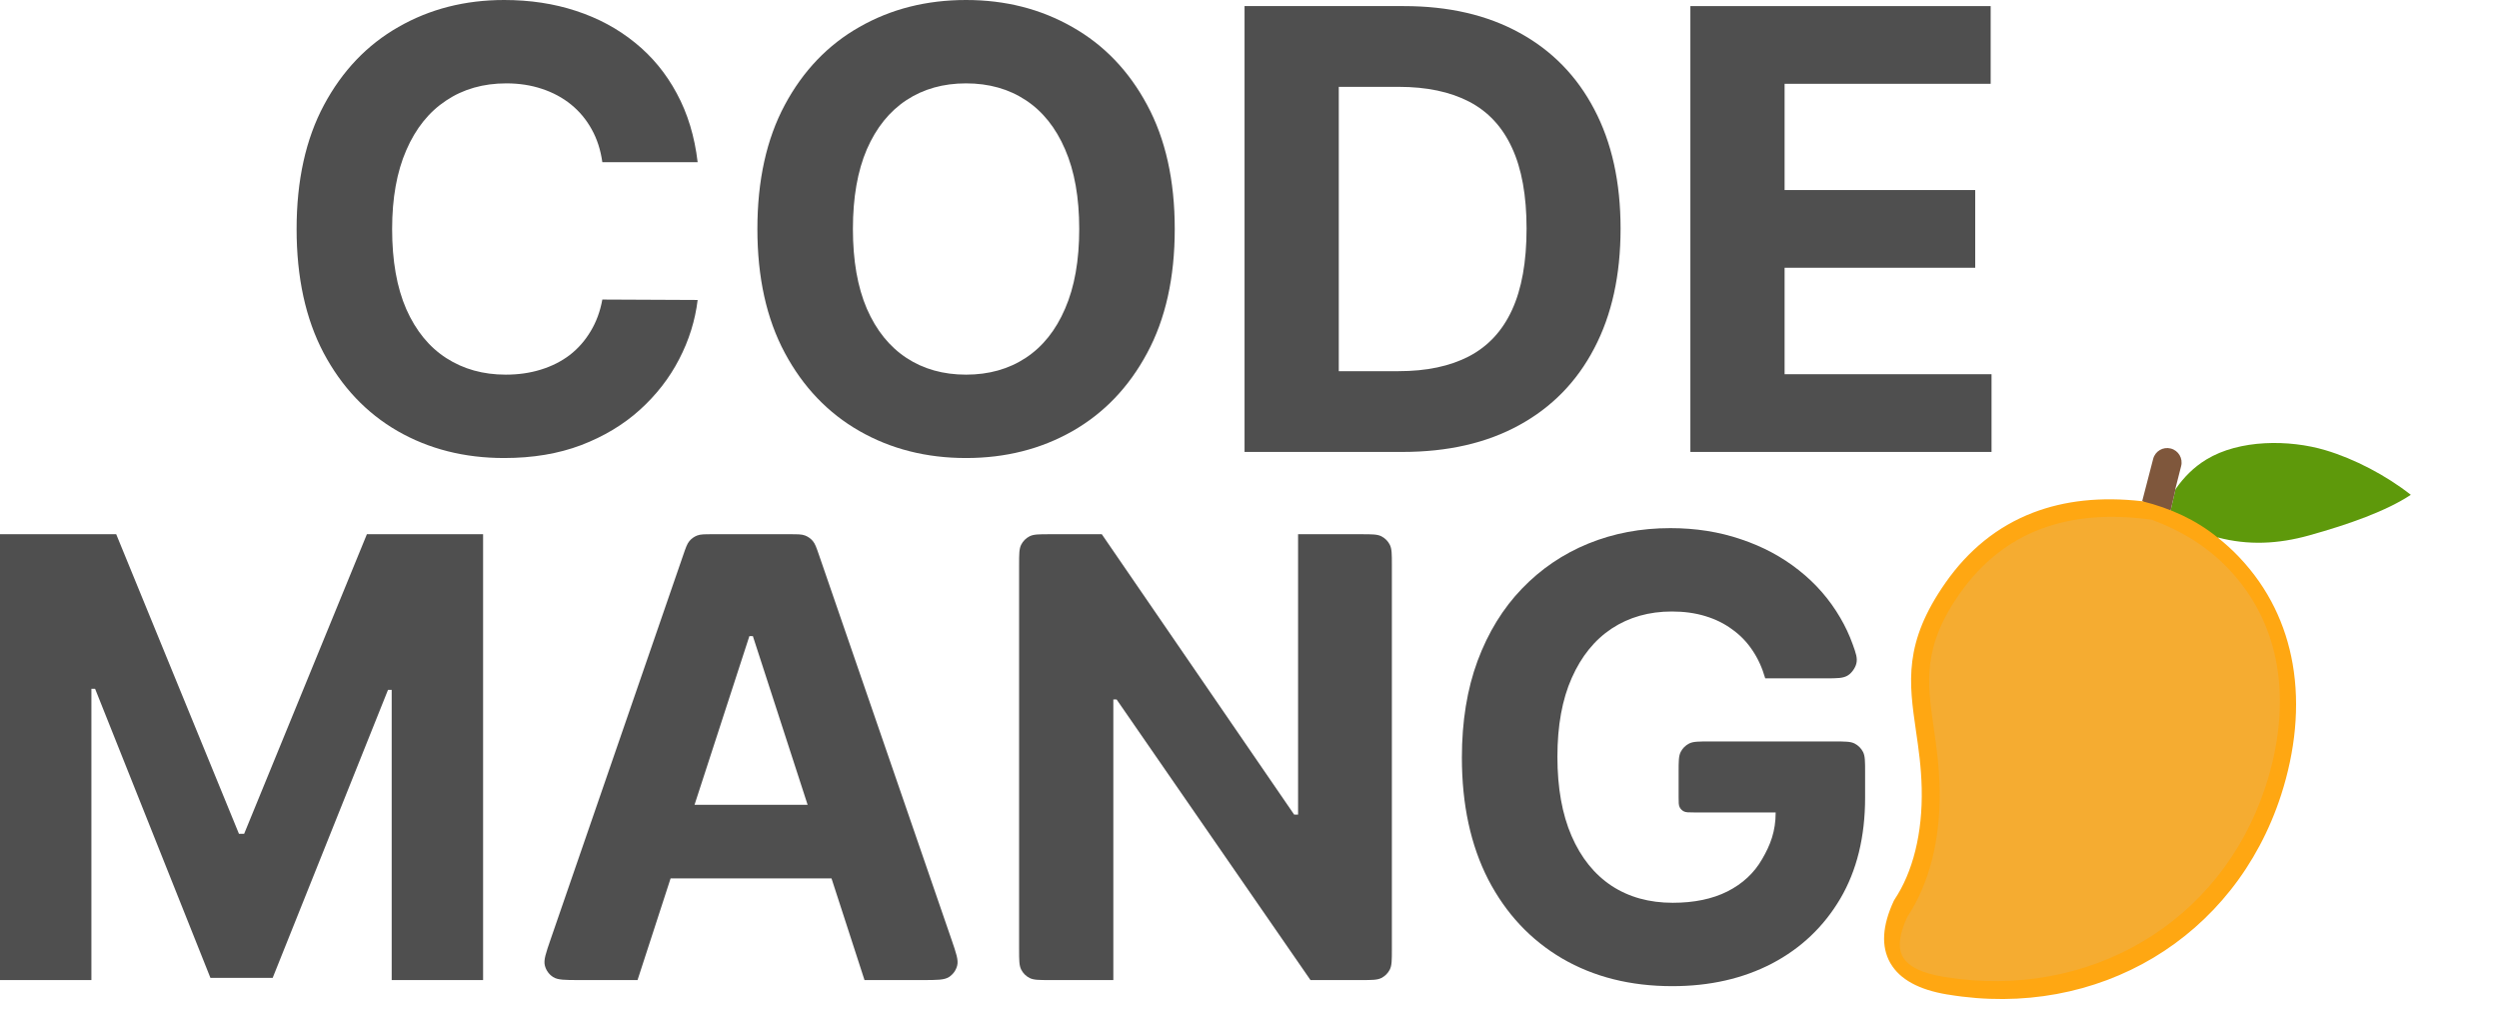
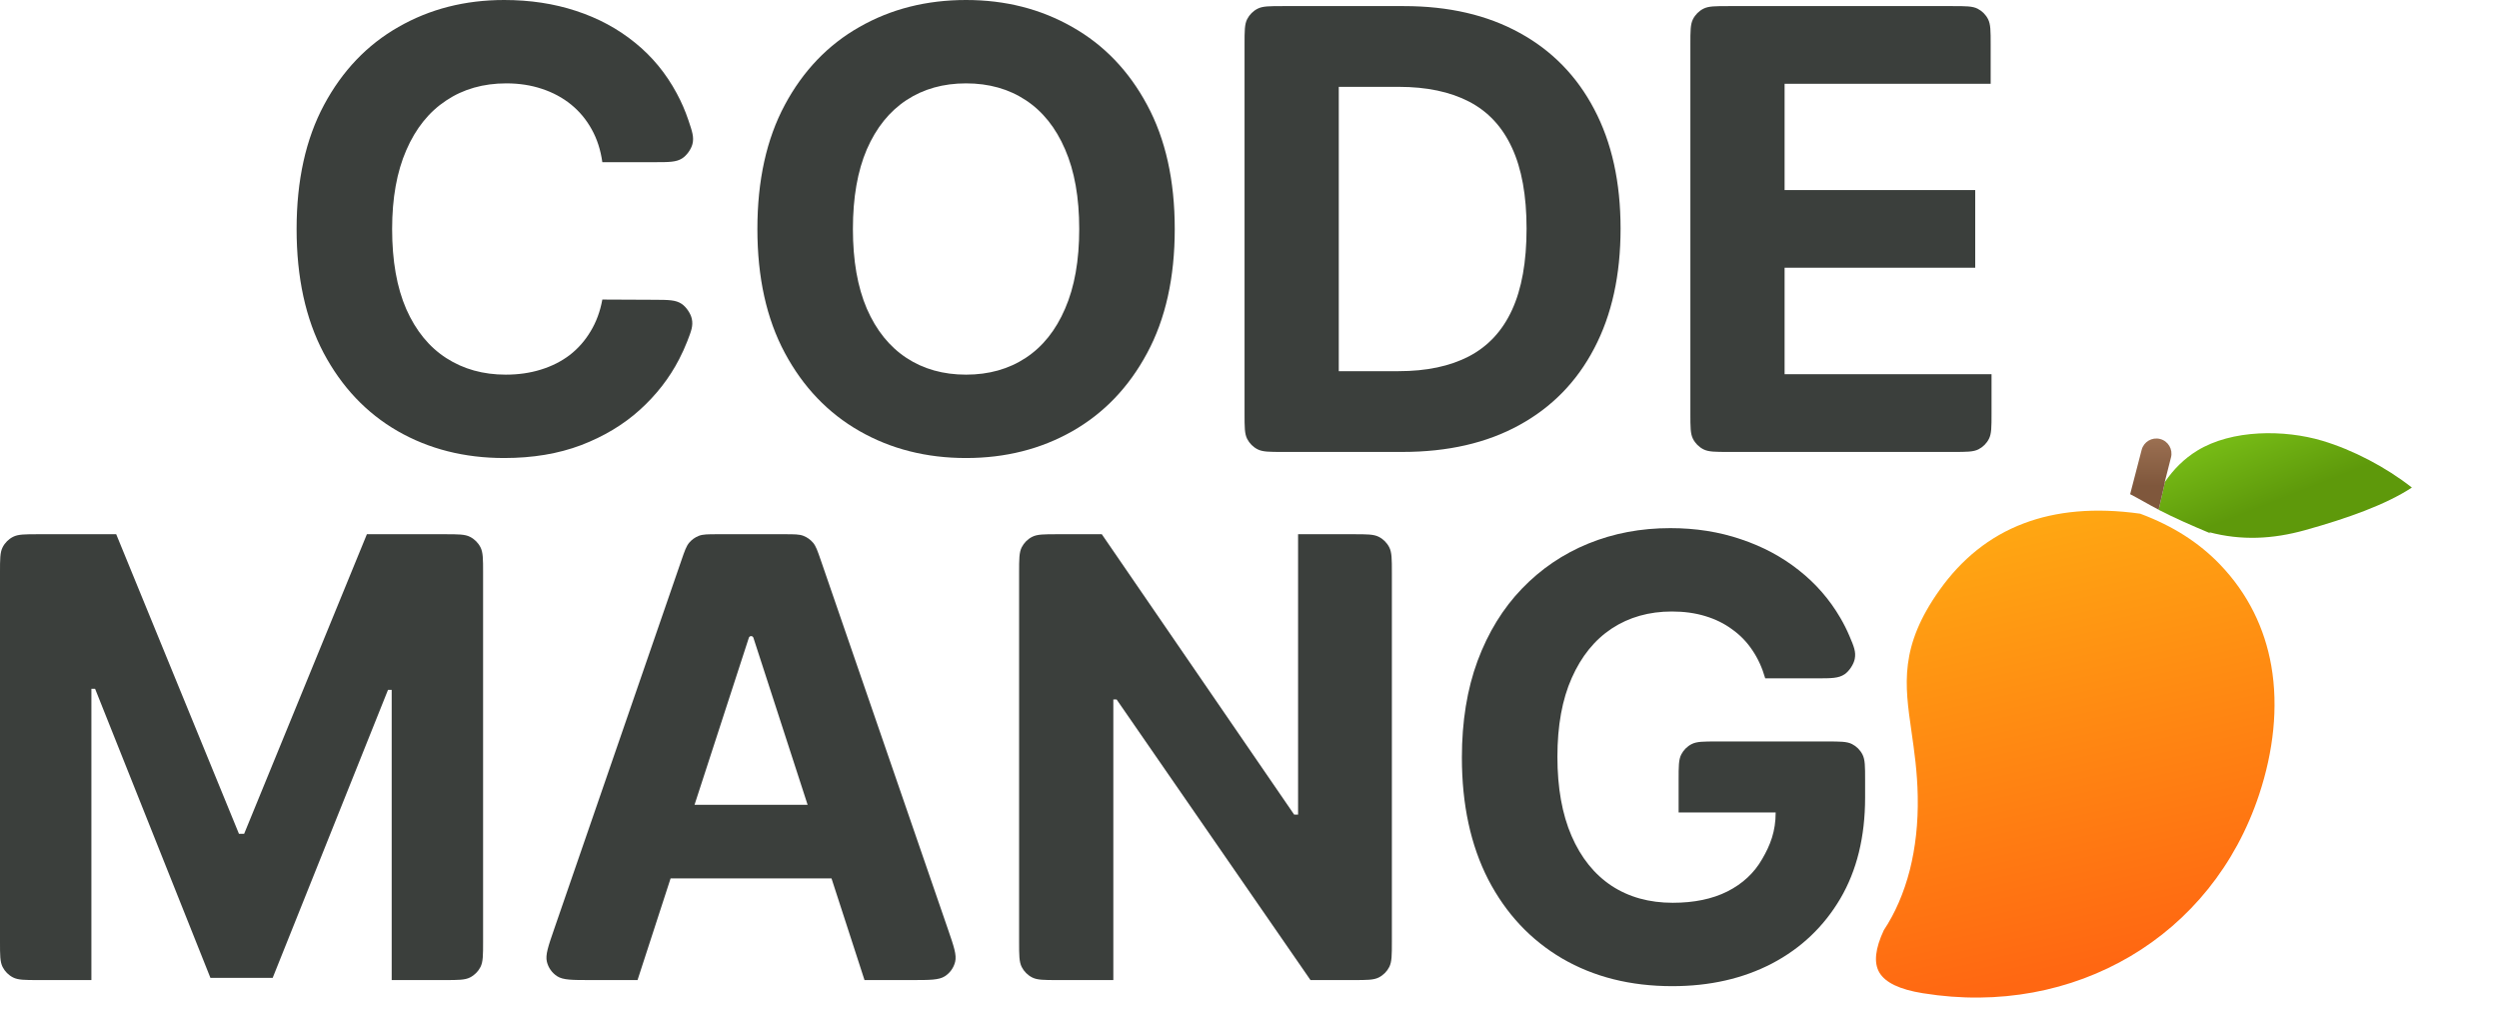
<svg xmlns="http://www.w3.org/2000/svg" width="522" height="215" viewBox="0 0 522 215" fill="none">
-   <path d="M145.727 33.864H125.818C125.455 31.288 124.712 29 123.591 27C122.47 24.97 121.03 23.242 119.273 21.818C117.515 20.394 115.485 19.303 113.182 18.546C110.909 17.788 108.439 17.409 105.773 17.409C100.955 17.409 96.758 18.606 93.182 21C89.606 23.364 86.833 26.818 84.864 31.364C82.894 35.879 81.909 41.364 81.909 47.818C81.909 54.455 82.894 60.03 84.864 64.546C86.864 69.061 89.651 72.47 93.227 74.773C96.803 77.076 100.939 78.227 105.636 78.227C108.273 78.227 110.712 77.879 112.955 77.182C115.227 76.485 117.242 75.47 119 74.136C120.758 72.773 122.212 71.121 123.364 69.182C124.545 67.242 125.364 65.03 125.818 62.545L145.727 62.636C145.212 66.909 143.924 71.03 141.864 75C139.833 78.939 137.091 82.47 133.636 85.591C130.212 88.682 126.121 91.136 121.364 92.955C116.636 94.742 111.288 95.636 105.318 95.636C97.015 95.636 89.591 93.758 83.046 90C76.53 86.242 71.379 80.803 67.591 73.682C63.833 66.561 61.955 57.939 61.955 47.818C61.955 37.667 63.864 29.03 67.682 21.909C71.5 14.788 76.682 9.364 83.227 5.636C89.773 1.879 97.136 0 105.318 0C110.712 0 115.712 0.758 120.318 2.273C124.955 3.788 129.061 6 132.636 8.909C136.212 11.788 139.121 15.318 141.364 19.5C143.636 23.682 145.091 28.47 145.727 33.864Z" fill="#4F4F4F" />
-   <path d="M245.386 47.818C245.386 57.97 243.462 66.606 239.614 73.727C235.795 80.849 230.583 86.288 223.977 90.046C217.401 93.773 210.008 95.636 201.795 95.636C193.523 95.636 186.098 93.758 179.523 90C172.947 86.242 167.75 80.803 163.932 73.682C160.114 66.561 158.205 57.939 158.205 47.818C158.205 37.667 160.114 29.03 163.932 21.909C167.75 14.788 172.947 9.364 179.523 5.636C186.098 1.879 193.523 0 201.795 0C210.008 0 217.401 1.879 223.977 5.636C230.583 9.364 235.795 14.788 239.614 21.909C243.462 29.03 245.386 37.667 245.386 47.818ZM225.432 47.818C225.432 41.242 224.447 35.697 222.477 31.182C220.538 26.667 217.795 23.242 214.25 20.909C210.705 18.576 206.553 17.409 201.795 17.409C197.038 17.409 192.886 18.576 189.341 20.909C185.795 23.242 183.038 26.667 181.068 31.182C179.129 35.697 178.159 41.242 178.159 47.818C178.159 54.394 179.129 59.939 181.068 64.455C183.038 68.97 185.795 72.394 189.341 74.727C192.886 77.061 197.038 78.227 201.795 78.227C206.553 78.227 210.705 77.061 214.25 74.727C217.795 72.394 220.538 68.97 222.477 64.455C224.447 59.939 225.432 54.394 225.432 47.818Z" fill="#4F4F4F" />
-   <path d="M292.966 94.364H259.966V1.273H293.239C302.602 1.273 310.663 3.136 317.42 6.864C324.178 10.561 329.375 15.879 333.011 22.818C336.678 29.758 338.511 38.061 338.511 47.727C338.511 57.424 336.678 65.758 333.011 72.727C329.375 79.697 324.148 85.046 317.33 88.773C310.542 92.5 302.42 94.364 292.966 94.364ZM279.648 77.5H292.148C297.966 77.5 302.86 76.47 306.83 74.409C310.83 72.318 313.83 69.091 315.83 64.727C317.86 60.333 318.875 54.667 318.875 47.727C318.875 40.849 317.86 35.227 315.83 30.864C313.83 26.5 310.845 23.288 306.875 21.227C302.905 19.167 298.011 18.136 292.193 18.136H279.648V77.5Z" fill="#4F4F4F" />
-   <path d="M353.091 94.364V1.273H415.818V17.5H372.773V39.682H412.591V55.909H372.773V78.136H416V94.364H353.091Z" fill="#4F4F4F" />
-   <path d="M0 111.546H24.273L49.909 174.091H51L76.636 111.546H100.909V204.637H81.818V144.046H81.046L56.955 204.182H43.955L19.864 143.819H19.091V204.637H0V111.546Z" fill="#4F4F4F" />
-   <path d="M133.17 204.637H121.06C118.032 204.637 116.518 204.637 115.53 204.003C114.666 203.447 114.048 202.581 113.805 201.582C113.528 200.441 114.022 199.01 115.01 196.149L142.727 115.858C143.263 114.306 143.531 113.53 144.017 112.957C144.447 112.451 144.996 112.06 145.615 111.819C146.315 111.546 147.136 111.546 148.777 111.546H165.016C166.658 111.546 167.479 111.546 168.18 111.819C168.799 112.06 169.348 112.452 169.777 112.958C170.264 113.531 170.532 114.308 171.067 115.86L198.745 196.151C199.732 199.012 200.225 200.443 199.947 201.583C199.704 202.581 199.086 203.448 198.222 204.003C197.234 204.637 195.721 204.637 192.695 204.637H180.58L157.261 132.819H156.534L133.17 204.637ZM131.852 168.046H181.67V183.41H131.852V168.046Z" fill="#4F4F4F" />
-   <path d="M284.339 111.546C286.579 111.546 287.699 111.546 288.555 111.982C289.307 112.366 289.919 112.977 290.303 113.73C290.739 114.586 290.739 115.706 290.739 117.946V198.237C290.739 200.477 290.739 201.597 290.303 202.453C289.919 203.206 289.307 203.818 288.555 204.201C287.699 204.637 286.579 204.637 284.339 204.637H273.739L233.239 146.046H232.557V204.637H219.275C217.035 204.637 215.915 204.637 215.059 204.201C214.306 203.818 213.694 203.206 213.311 202.453C212.875 201.597 212.875 200.477 212.875 198.237V117.946C212.875 115.706 212.875 114.586 213.311 113.73C213.694 112.977 214.306 112.366 215.059 111.982C215.915 111.546 217.035 111.546 219.275 111.546H230.148L270.33 170.091H271.148V111.546H284.339Z" fill="#4F4F4F" />
-   <path d="M368.727 141.637C368.091 139.425 367.197 137.47 366.045 135.773C364.894 134.046 363.485 132.591 361.818 131.41C360.182 130.198 358.303 129.273 356.182 128.637C354.091 128.001 351.773 127.682 349.227 127.682C344.47 127.682 340.288 128.864 336.682 131.228C333.106 133.591 330.318 137.031 328.318 141.546C326.318 146.031 325.318 151.516 325.318 158.001C325.318 164.485 326.303 170.001 328.273 174.546C330.242 179.092 333.03 182.561 336.636 184.955C340.242 187.319 344.5 188.501 349.409 188.501C353.864 188.501 357.667 187.713 360.818 186.137C364 184.531 366.424 182.273 368.091 179.364C369.788 176.455 370.909 173.607 370.909 169.637H365.909H353.836C352.716 169.637 352.156 169.637 351.728 169.419C351.352 169.227 351.046 168.921 350.854 168.545C350.636 168.117 350.636 167.557 350.636 166.437V161.219C350.636 158.979 350.636 157.858 351.072 157.003C351.456 156.25 352.068 155.638 352.82 155.255C353.676 154.819 354.796 154.819 357.036 154.819H383.191C385.431 154.819 386.551 154.819 387.407 155.255C388.16 155.638 388.771 156.25 389.155 157.003C389.591 157.858 389.591 158.979 389.591 161.219V166.546C389.591 174.728 387.864 181.758 384.409 187.637C380.955 193.485 376.197 198.001 370.136 201.182C364.076 204.334 357.136 205.91 349.318 205.91C340.591 205.91 332.924 203.985 326.318 200.137C319.712 196.258 314.561 190.758 310.864 183.637C307.197 176.485 305.364 168.001 305.364 158.182C305.364 150.637 306.455 143.91 308.636 138.001C310.848 132.061 313.939 127.031 317.909 122.91C321.879 118.788 326.5 115.652 331.773 113.501C337.045 111.349 342.758 110.273 348.909 110.273C354.182 110.273 359.091 111.046 363.636 112.591C368.182 114.107 372.212 116.258 375.727 119.046C379.273 121.834 382.167 125.152 384.409 129.001C385.439 130.755 386.3 132.593 386.992 134.514C387.683 136.435 388.029 137.395 387.76 138.547C387.551 139.442 386.812 140.494 386.039 140.994C385.047 141.637 383.825 141.637 381.382 141.637H368.727Z" fill="#4F4F4F" />
-   <path fill-rule="evenodd" clip-rule="evenodd" d="M454.44 102.13C456.123 99.704 458.179 97.59 460.848 95.959C467.759 91.735 478.173 91.748 485.741 94.002C491.804 95.805 498.423 99.259 503.583 103.321C498.411 106.717 490.757 109.449 482.322 111.797C475.875 113.592 469.632 113.913 463.186 112.202L463.519 112.47L463.249 112.347C459.735 110.877 456.3 109.378 453.144 107.746L454.406 102.222L454.44 102.13Z" fill="#5E990B" />
-   <path fill-rule="evenodd" clip-rule="evenodd" d="M454.344 102.278L454.44 102.13L454.414 102.21L453.152 107.734C451.223 106.738 449.277 105.567 447.469 104.641L449.76 95.815C450.177 94.201 451.823 93.233 453.437 93.65C455.052 94.066 456.019 95.713 455.602 97.327L454.344 102.278Z" fill="#7F573C" />
-   <path fill-rule="evenodd" clip-rule="evenodd" d="M463.973 119.775C462.019 117.727 459.788 115.864 457.24 114.207C454.744 112.592 451.927 111.163 448.769 109.965C440.089 108.701 432.744 109.418 426.575 111.767C419.994 114.269 414.721 118.671 410.6 124.543C402.9 135.513 403.964 142.847 405.275 151.929C405.818 155.699 406.41 159.745 406.511 164.468C406.63 169.717 406.099 174.501 405.05 178.751C403.94 183.257 402.247 187.168 400.133 190.396C398.518 193.93 398.212 196.654 399.282 198.532C399.299 198.56 399.315 198.588 399.332 198.616C400.475 200.542 403.209 201.884 407.593 202.618C407.648 202.627 407.703 202.637 407.757 202.646C422.112 205.034 435.896 202.345 447.2 195.59C458.429 188.883 467.206 178.148 471.656 164.369C474.329 156.085 475.287 147.513 473.883 139.479C472.625 132.325 469.481 125.564 463.973 119.775ZM463.186 112.202C464.804 113.476 466.301 114.828 467.67 116.272C473.914 122.824 477.472 130.481 478.894 138.596C480.45 147.487 479.416 156.891 476.504 165.935C471.65 180.945 462.064 192.648 449.814 199.976C437.505 207.327 422.523 210.263 406.939 207.672C406.884 207.663 406.831 207.664 406.776 207.654C400.791 206.66 396.874 204.492 394.927 201.192C394.898 201.155 394.877 201.107 394.846 201.061C392.892 197.624 393.169 193.286 395.576 188.11C395.625 187.994 395.697 187.883 395.768 187.773C397.619 184.993 399.107 181.56 400.092 177.558C401.039 173.722 401.518 169.383 401.411 164.587C401.312 160.171 400.754 156.287 400.223 152.673C398.747 142.472 397.557 134.255 406.416 121.627C411.105 114.945 417.164 109.908 424.741 107.013C431.223 104.544 438.764 103.658 447.483 104.659C453.39 106.126 458.686 108.549 463.186 112.202Z" fill="#FFA712" />
-   <path fill-rule="evenodd" clip-rule="evenodd" d="M465.303 118.569C463.273 116.462 460.948 114.556 458.296 112.858C455.696 111.202 452.757 109.746 449.466 108.524C440.404 107.257 432.739 108.01 426.283 110.453C419.405 113.05 413.888 117.6 409.562 123.654C401.481 134.97 402.568 142.511 403.913 151.85C404.468 155.724 405.073 159.883 405.163 164.747C405.271 170.146 404.695 175.067 403.589 179.445C402.402 184.084 400.619 188.12 398.409 191.443C396.71 195.08 396.379 197.883 397.492 199.816C397.509 199.844 397.525 199.872 397.542 199.9C398.729 201.881 401.575 203.251 406.149 203.986C406.204 203.996 406.259 204.005 406.324 204.012C421.308 206.425 435.701 203.604 447.527 196.621C459.279 189.686 468.47 178.608 473.17 164.415C475.992 155.888 477.022 147.057 475.58 138.798C474.293 131.459 471.035 124.51 465.303 118.569Z" fill="#F5AC31" />
+   <path d="M143.795 25.091C144.596 27.462 144.997 28.648 144.645 30.067C144.371 31.17 143.443 32.464 142.486 33.076C141.254 33.864 139.745 33.864 136.728 33.864H125.818C125.455 31.288 124.712 29 123.591 27C122.47 24.97 121.03 23.242 119.273 21.818C117.515 20.394 115.485 19.303 113.182 18.546C110.909 17.788 108.439 17.409 105.773 17.409C100.955 17.409 96.758 18.606 93.182 21C89.606 23.364 86.833 26.818 84.864 31.364C82.894 35.879 81.909 41.364 81.909 47.818C81.909 54.455 82.894 60.03 84.864 64.546C86.864 69.061 89.651 72.47 93.227 74.773C96.803 77.076 100.939 78.227 105.636 78.227C108.273 78.227 110.712 77.879 112.955 77.182C115.227 76.485 117.242 75.47 119 74.136C120.758 72.773 122.212 71.121 123.364 69.182C124.545 67.242 125.364 65.03 125.818 62.545L136.746 62.595C139.674 62.609 141.138 62.615 142.385 63.444C143.33 64.071 144.274 65.461 144.51 66.572C144.82 68.036 144.392 69.131 143.535 71.321C143.05 72.561 142.493 73.788 141.864 75C139.833 78.939 137.091 82.47 133.636 85.591C130.212 88.682 126.121 91.136 121.364 92.955C116.636 94.742 111.288 95.636 105.318 95.636C97.015 95.636 89.591 93.758 83.046 90C76.53 86.242 71.379 80.803 67.591 73.682C63.833 66.561 61.955 57.939 61.955 47.818C61.955 37.667 63.864 29.03 67.682 21.909C71.5 14.788 76.682 9.364 83.227 5.636C89.773 1.879 97.136 0 105.318 0C110.712 0 115.712 0.758 120.318 2.273C124.955 3.788 129.061 6 132.636 8.909C136.212 11.788 139.121 15.318 141.364 19.5C142.318 21.257 143.129 23.12 143.795 25.091Z" fill="#3B3F3C" />
+   <path d="M245.386 47.818C245.386 57.97 243.462 66.606 239.614 73.727C235.795 80.849 230.583 86.288 223.977 90.046C217.401 93.773 210.008 95.636 201.795 95.636C193.523 95.636 186.098 93.758 179.523 90C172.947 86.242 167.75 80.803 163.932 73.682C160.114 66.561 158.205 57.939 158.205 47.818C158.205 37.667 160.114 29.03 163.932 21.909C167.75 14.788 172.947 9.364 179.523 5.636C186.098 1.879 193.523 0 201.795 0C210.008 0 217.401 1.879 223.977 5.636C230.583 9.364 235.795 14.788 239.614 21.909C243.462 29.03 245.386 37.667 245.386 47.818ZM225.432 47.818C225.432 41.242 224.447 35.697 222.477 31.182C220.538 26.667 217.795 23.242 214.25 20.909C210.705 18.576 206.553 17.409 201.795 17.409C197.038 17.409 192.886 18.576 189.341 20.909C185.795 23.242 183.038 26.667 181.068 31.182C179.129 35.697 178.159 41.242 178.159 47.818C178.159 54.394 179.129 59.939 181.068 64.455C183.038 68.97 185.795 72.394 189.341 74.727C192.886 77.061 197.038 78.227 201.795 78.227C206.553 78.227 210.705 77.061 214.25 74.727C217.795 72.394 220.538 68.97 222.477 64.455C224.447 59.939 225.432 54.394 225.432 47.818Z" fill="#3B3F3C" />
+   <path d="M292.966 94.364H267.966C265.166 94.364 263.765 94.364 262.696 93.819C261.755 93.339 260.99 92.574 260.511 91.634C259.966 90.564 259.966 89.164 259.966 86.364V9.273C259.966 6.472 259.966 5.072 260.511 4.003C260.99 3.062 261.755 2.297 262.696 1.818C263.765 1.273 265.166 1.273 267.966 1.273H293.239C302.602 1.273 310.663 3.136 317.42 6.864C324.178 10.561 329.375 15.879 333.011 22.818C336.678 29.758 338.511 38.061 338.511 47.727C338.511 57.424 336.678 65.758 333.011 72.727C329.375 79.697 324.148 85.046 317.33 88.773C310.542 92.5 302.42 94.364 292.966 94.364ZM279.648 77.5H292.148C297.966 77.5 302.86 76.47 306.83 74.409C310.83 72.318 313.83 69.091 315.83 64.727C317.86 60.333 318.875 54.667 318.875 47.727C318.875 40.849 317.86 35.227 315.83 30.864C313.83 26.5 310.845 23.288 306.875 21.227C302.905 19.167 298.011 18.136 292.193 18.136H279.648V77.5Z" fill="#3B3F3C" />
+   <path d="M361.091 94.364C358.291 94.364 356.89 94.364 355.821 93.819C354.88 93.339 354.115 92.574 353.636 91.634C353.091 90.564 353.091 89.164 353.091 86.364V9.273C353.091 6.472 353.091 5.072 353.636 4.003C354.115 3.062 354.88 2.297 355.821 1.818C356.89 1.273 358.291 1.273 361.091 1.273H407.818C410.618 1.273 412.019 1.273 413.088 1.818C414.029 2.297 414.794 3.062 415.273 4.003C415.818 5.072 415.818 6.472 415.818 9.273V17.5H372.773V39.682H412.591V55.909H372.773V78.136H416V86.364C416 89.164 416 90.564 415.455 91.634C414.976 92.574 414.211 93.339 413.27 93.819C412.2 94.364 410.8 94.364 408 94.364H361.091Z" fill="#3B3F3C" />
+   <path d="M0 119.546C0 116.746 0 115.346 0.545 114.276C1.024 113.335 1.789 112.57 2.73 112.091C3.8 111.546 5.2 111.546 8 111.546H24.273L49.909 174.091H51L76.636 111.546H92.909C95.709 111.546 97.109 111.546 98.179 112.091C99.12 112.57 99.885 113.335 100.364 114.276C100.909 115.346 100.909 116.746 100.909 119.546V196.637C100.909 199.437 100.909 200.837 100.364 201.907C99.885 202.848 99.12 203.613 98.179 204.092C97.109 204.637 95.709 204.637 92.909 204.637H81.818V144.046H81.046L56.955 204.182H43.955L19.864 143.819H19.091V204.637H8C5.2 204.637 3.8 204.637 2.73 204.092C1.789 203.613 1.024 202.848 0.545 201.907C0 200.837 0 199.437 0 196.637V119.546Z" fill="#3B3F3C" />
+   <path d="M133.17 204.637H123.305C119.52 204.637 117.628 204.637 116.393 203.844C115.312 203.15 114.54 202.066 114.237 200.818C113.89 199.393 114.507 197.604 115.742 194.026L142.355 116.935C143.025 114.996 143.36 114.026 143.968 113.31C144.505 112.677 145.191 112.188 145.964 111.887C146.84 111.546 147.866 111.546 149.917 111.546H163.875C165.928 111.546 166.954 111.546 167.83 111.887C168.604 112.189 169.29 112.678 169.827 113.311C170.435 114.028 170.77 114.998 171.439 116.939L198.014 194.03C199.247 197.606 199.863 199.394 199.516 200.82C199.212 202.068 198.44 203.15 197.36 203.844C196.125 204.637 194.234 204.637 190.451 204.637H180.58L168.92 168.728L157.374 133.165C157.307 132.958 157.115 132.819 156.898 132.819V132.819C156.681 132.819 156.489 132.958 156.422 133.164L133.17 204.637ZM131.852 168.046H181.67V183.41H131.852V168.046Z" fill="#3B3F3C" />
+   <path d="M282.739 111.546C285.539 111.546 286.939 111.546 288.009 112.091C288.949 112.57 289.714 113.335 290.194 114.276C290.739 115.346 290.739 116.746 290.739 119.546V196.637C290.739 199.437 290.739 200.837 290.194 201.907C289.714 202.848 288.949 203.613 288.009 204.092C286.939 204.637 285.539 204.637 282.739 204.637H273.739L233.239 146.046H232.557V204.637H220.875C218.075 204.637 216.675 204.637 215.605 204.092C214.664 203.613 213.899 202.848 213.42 201.907C212.875 200.837 212.875 199.437 212.875 196.637V119.546C212.875 116.746 212.875 115.346 213.42 114.276C213.899 113.335 214.664 112.57 215.605 112.091C216.675 111.546 218.075 111.546 220.875 111.546H230.148L270.33 170.091H271.148V111.546H282.739Z" fill="#3B3F3C" />
+   <path d="M368.727 141.637C368.091 139.425 367.197 137.47 366.045 135.773C364.894 134.046 363.485 132.591 361.818 131.41C360.182 130.198 358.303 129.273 356.182 128.637C354.091 128.001 351.773 127.682 349.227 127.682C344.47 127.682 340.288 128.864 336.682 131.228C333.106 133.591 330.318 137.031 328.318 141.546C326.318 146.031 325.318 151.516 325.318 158.001C325.318 164.485 326.303 170.001 328.273 174.546C330.242 179.092 333.03 182.561 336.636 184.955C340.242 187.319 344.5 188.501 349.409 188.501C353.864 188.501 357.667 187.713 360.818 186.137C364 184.531 366.424 182.273 368.091 179.364C369.788 176.455 370.909 173.607 370.909 169.637H365.909H350.636V162.819C350.636 160.019 350.636 158.618 351.181 157.549C351.661 156.608 352.426 155.843 353.366 155.364C354.436 154.819 355.836 154.819 358.636 154.819H381.591C384.391 154.819 385.791 154.819 386.861 155.364C387.802 155.843 388.567 156.608 389.046 157.549C389.591 158.618 389.591 160.019 389.591 162.819V166.546C389.591 174.728 387.864 181.758 384.409 187.637C380.955 193.485 376.197 198.001 370.136 201.182C364.076 204.334 357.136 205.91 349.318 205.91C340.591 205.91 332.924 203.985 326.318 200.137C319.712 196.258 314.561 190.758 310.864 183.637C307.197 176.485 305.364 168.001 305.364 158.182C305.364 150.637 306.455 143.91 308.636 138.001C310.848 132.061 313.939 127.031 317.909 122.91C321.879 118.788 326.5 115.652 331.773 113.501C337.045 111.349 342.758 110.273 348.909 110.273C354.182 110.273 359.091 111.046 363.636 112.591C368.182 114.107 372.212 116.258 375.727 119.046C379.273 121.834 382.167 125.152 384.409 129.001C385.13 130.228 385.767 131.495 386.322 132.804C387.251 134.993 387.715 136.088 387.426 137.584C387.208 138.713 386.259 140.146 385.305 140.787C384.04 141.637 382.542 141.637 379.546 141.637H368.727Z" fill="#3B3F3C" />
+   <path fill-rule="evenodd" clip-rule="evenodd" d="M452.262 100.554C454.027 98.01 456.185 95.792 458.984 94.082C466.231 89.651 477.153 89.665 485.091 92.029C491.45 93.921 498.391 97.543 503.803 101.803C498.379 105.365 490.352 108.229 481.505 110.692C474.744 112.575 468.196 112.912 461.435 111.117L461.784 111.398L461.501 111.27C457.816 109.727 454.214 108.156 450.903 106.444L452.228 100.65L452.262 100.554Z" fill="url(#paint0_linear_1_25)" />
+   <path fill-rule="evenodd" clip-rule="evenodd" d="M452.162 100.709L452.262 100.554L452.236 100.638L450.912 106.431C448.889 105.387 446.848 104.158 444.952 103.187L447.355 93.931C447.792 92.237 449.518 91.223 451.211 91.66C452.905 92.097 453.919 93.823 453.482 95.516L452.162 100.709Z" fill="url(#paint1_linear_1_25)" />
+   <path fill-rule="evenodd" clip-rule="evenodd" d="M463.655 117.795C461.527 115.585 459.088 113.587 456.307 111.806C453.58 110.069 450.498 108.541 447.046 107.259C437.542 105.931 429.503 106.721 422.732 109.283C415.519 112.006 409.732 116.779 405.195 123.127C396.72 134.996 397.86 142.905 399.271 152.699C399.853 156.762 400.488 161.125 400.582 166.225C400.696 171.888 400.091 177.049 398.932 181.641C397.686 186.506 395.817 190.739 393.498 194.224C391.716 198.038 391.369 200.978 392.537 203.005C392.554 203.035 392.572 203.064 392.589 203.094C393.834 205.171 396.819 206.608 401.616 207.379C401.674 207.389 401.731 207.399 401.8 207.406C417.515 209.936 432.609 206.978 445.013 199.655C457.338 192.381 466.977 180.762 471.906 165.877C474.866 156.934 475.946 147.672 474.434 139.01C473.084 131.313 469.667 124.026 463.655 117.795Z" fill="url(#paint2_linear_1_25)" />
+   <defs>
+     <linearGradient id="paint0_linear_1_25" x1="466.5" y1="92" x2="472" y2="106" gradientUnits="userSpaceOnUse">
+       <stop stop-color="#75B915" />
+       <stop offset="1" stop-color="#5E990B" />
+     </linearGradient>
+     <linearGradient id="paint1_linear_1_25" x1="449" y1="91" x2="449" y2="101.5" gradientUnits="userSpaceOnUse">
+       <stop stop-color="#9D7153" />
+       <stop offset="1" stop-color="#7F573C" />
+     </linearGradient>
+     <linearGradient id="paint2_linear_1_25" x1="420.175" y1="109.386" x2="441.5" y2="201" gradientUnits="userSpaceOnUse">
+       <stop stop-color="#FFA712" />
+       <stop offset="1" stop-color="#FF6712" />
+     </linearGradient>
+   </defs>
</svg>
